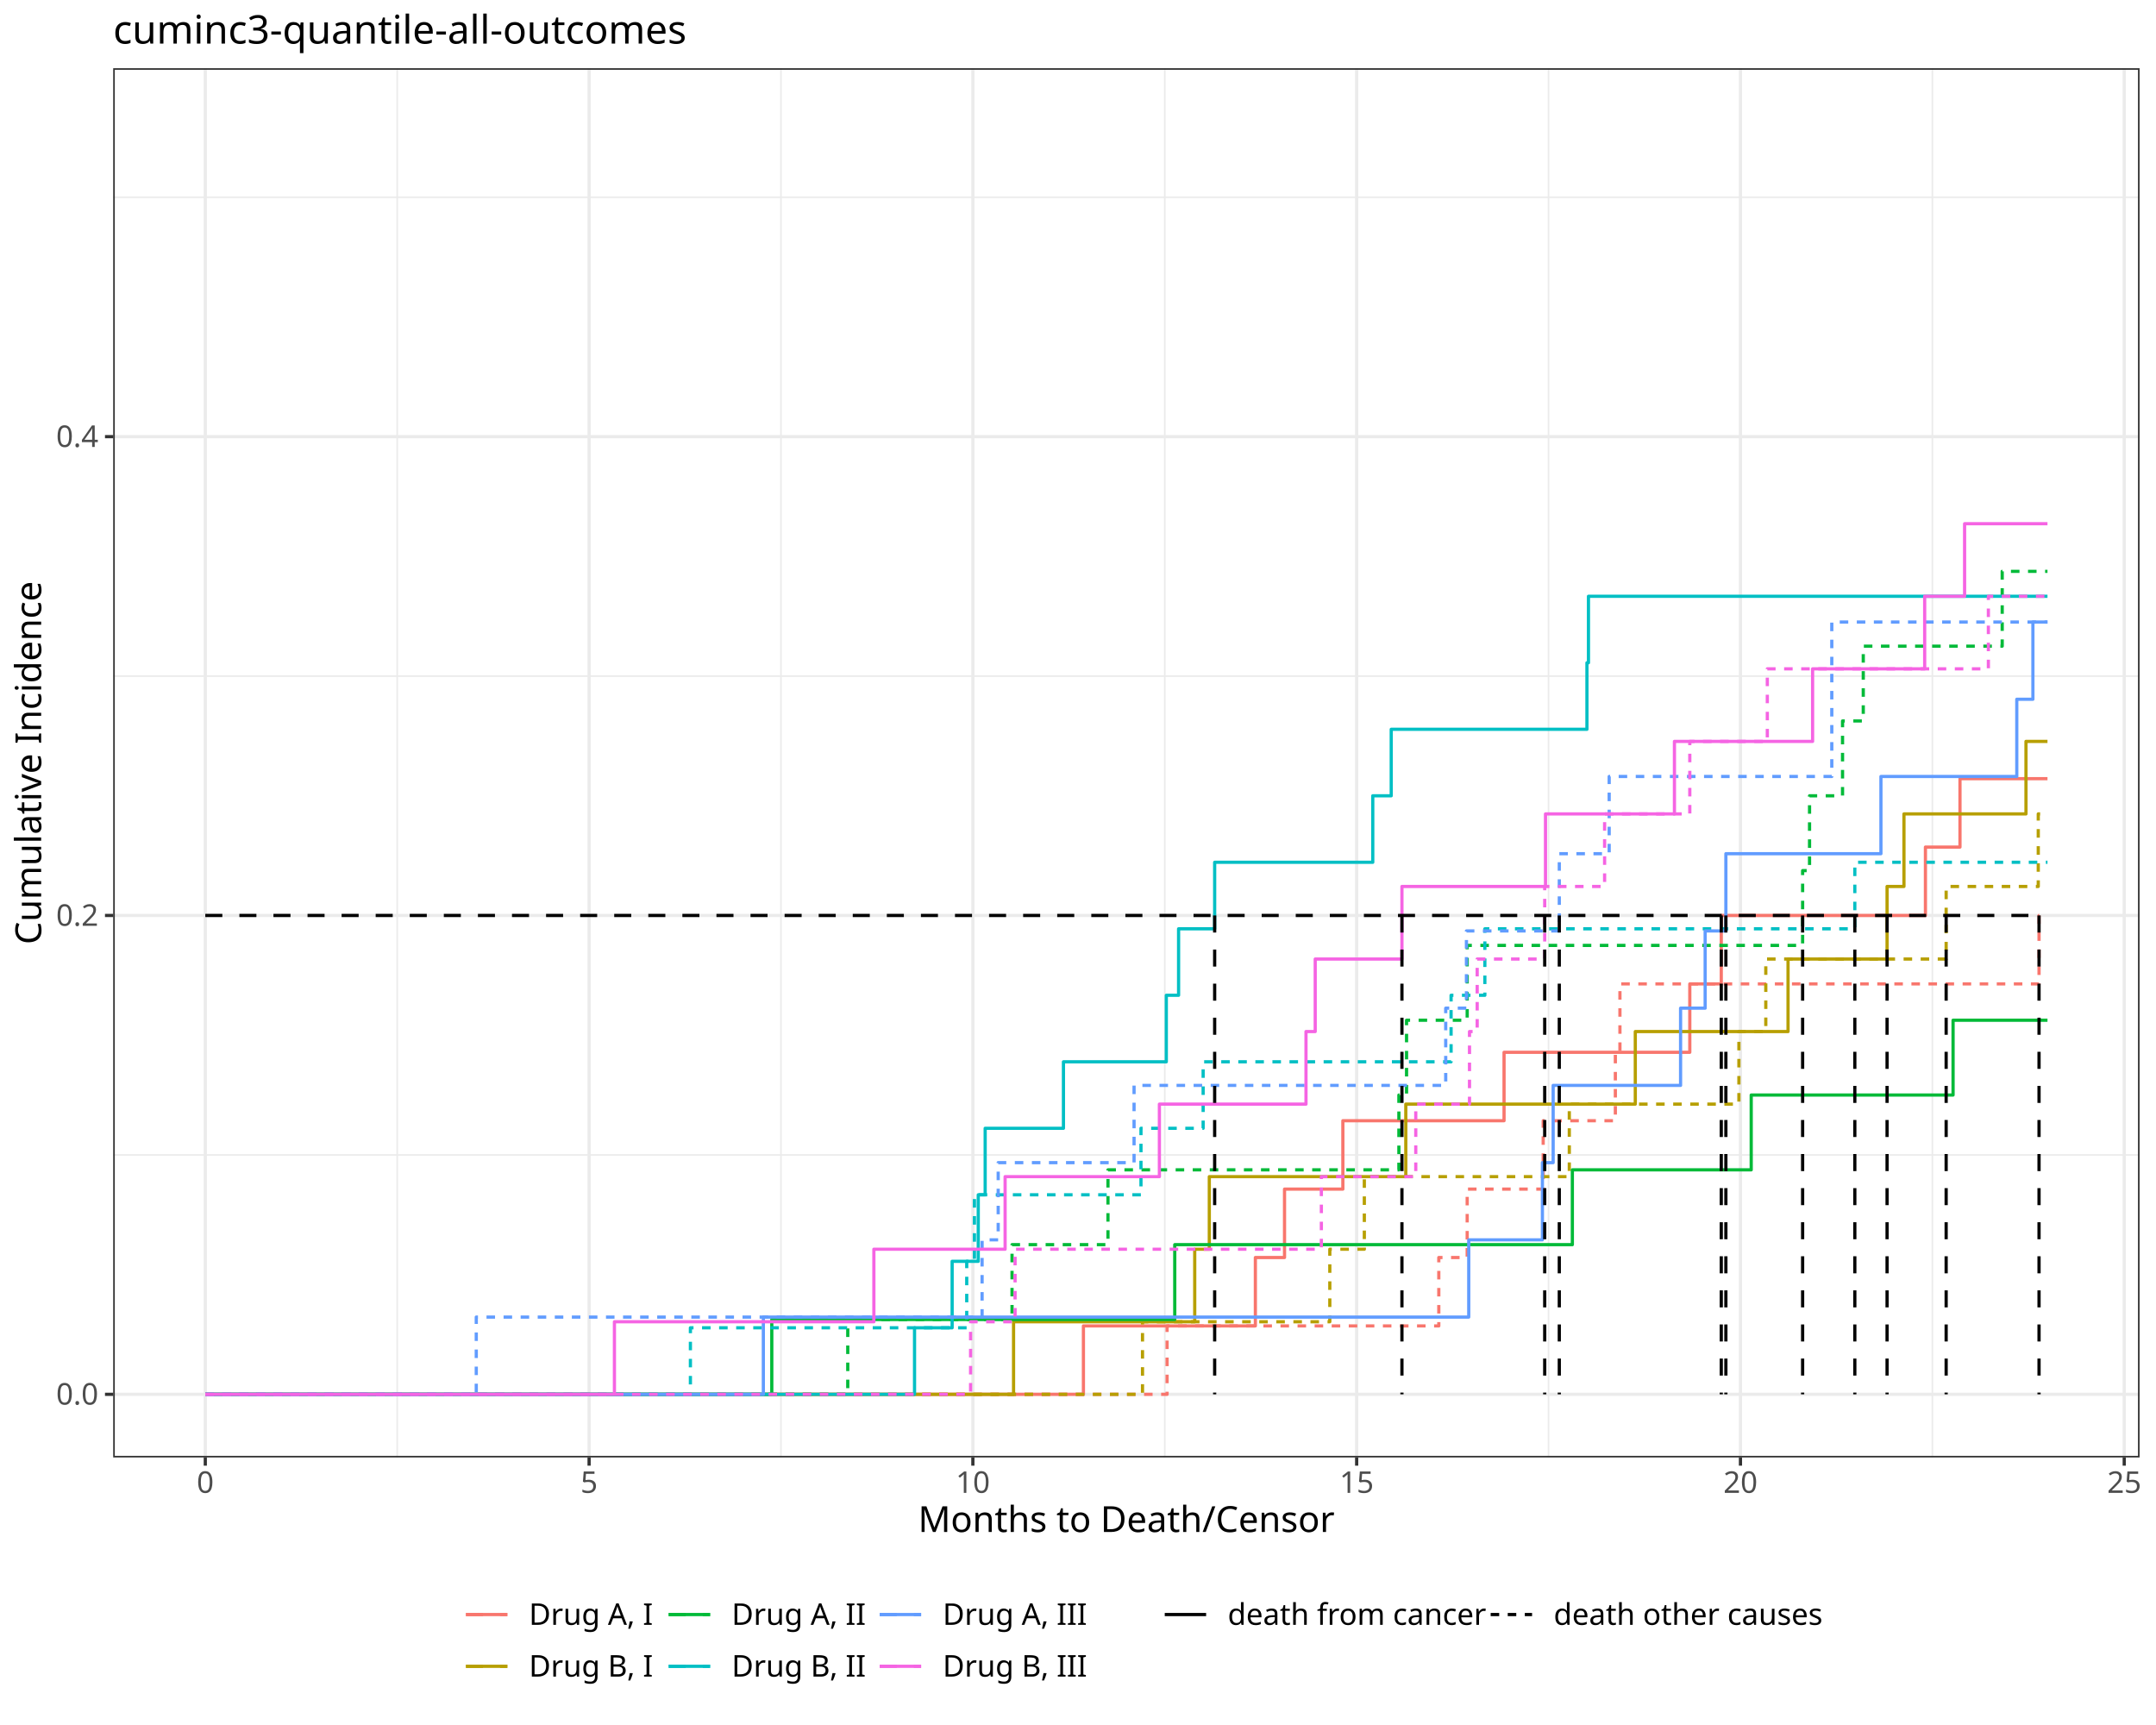
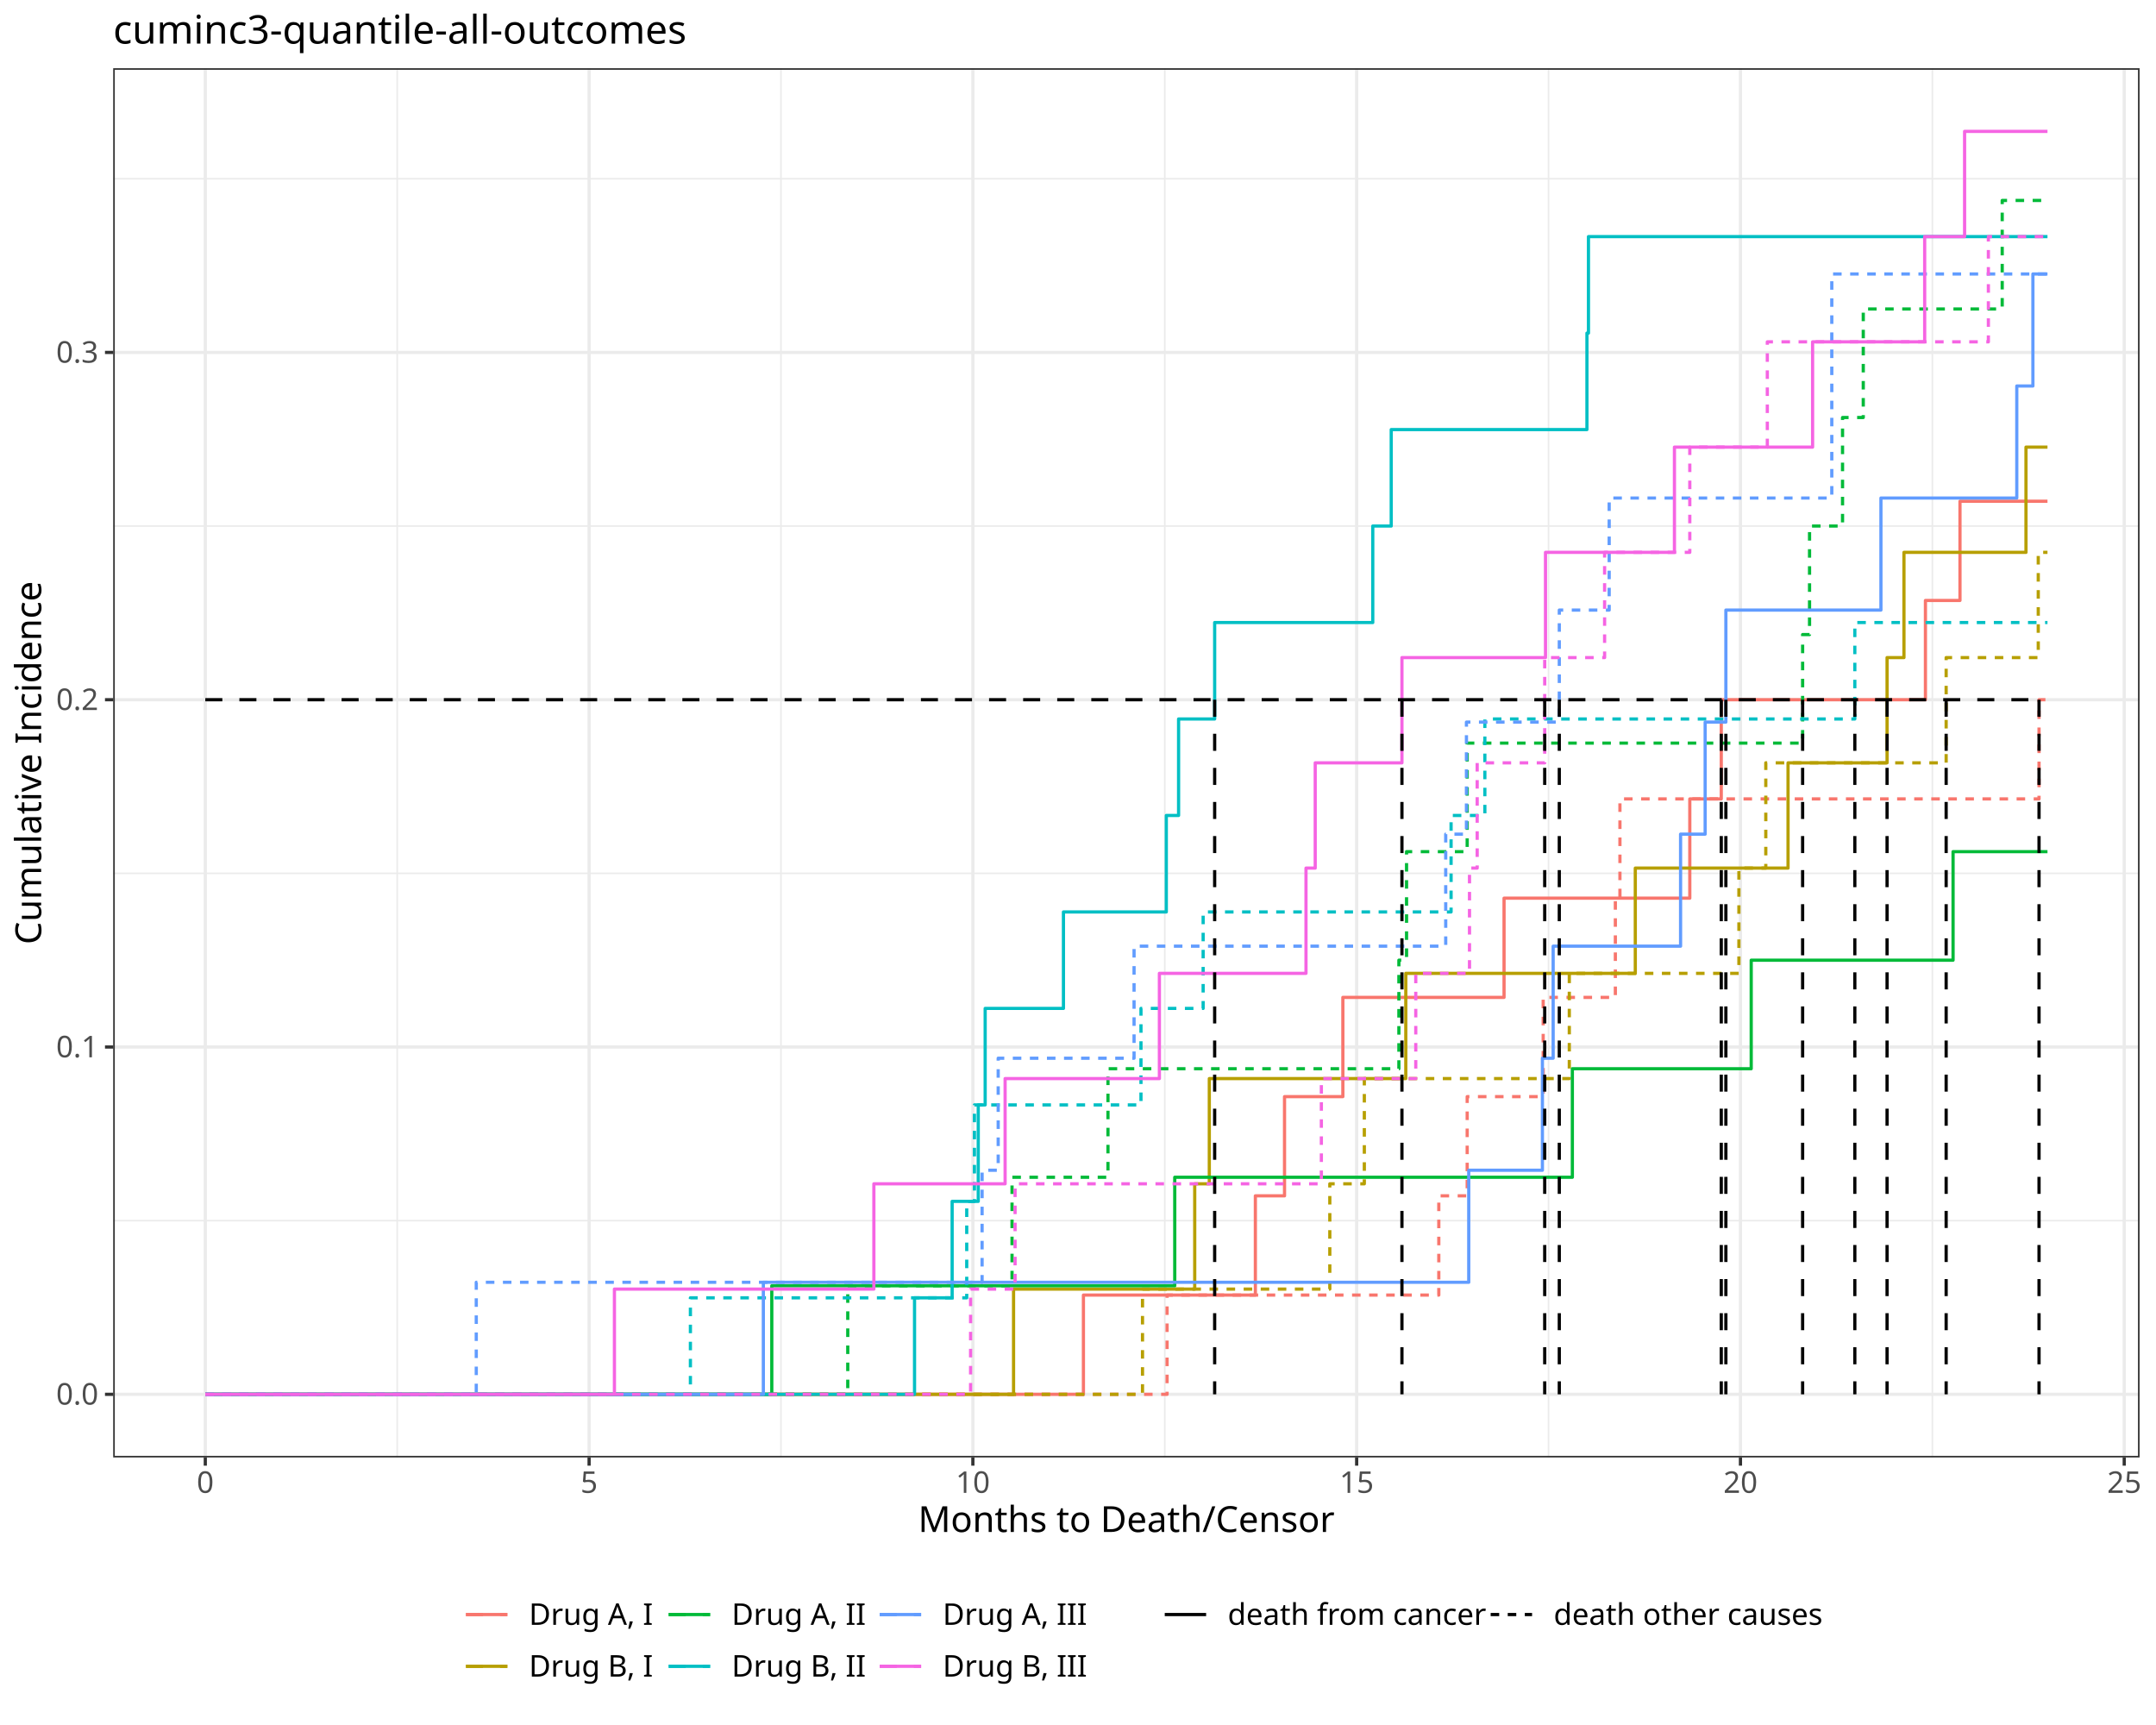
<svg xmlns="http://www.w3.org/2000/svg" class="svglite" data-engine-version="2.0" width="720.00pt" height="576.00pt" viewBox="0 0 720.00 576.00">
  <defs>
    <style type="text/css">
    .svglite line, .svglite polyline, .svglite polygon, .svglite path, .svglite rect, .svglite circle {
      fill: none;
      stroke: #000000;
      stroke-linecap: round;
      stroke-linejoin: round;
      stroke-miterlimit: 10.00;
    }
  </style>
  </defs>
  <rect width="100%" height="100%" style="stroke: none; fill: #FFFFFF;" />
  <defs>
    <clipPath id="cpMC4wMHw3MjAuMDB8MC4wMHw1NzYuMDA=">
      <rect x="0.00" y="0.00" width="720.00" height="576.00" />
    </clipPath>
  </defs>
  <g clip-path="url(#cpMC4wMHw3MjAuMDB8MC4wMHw1NzYuMDA=)">
    <rect x="0.00" y="0.00" width="720.00" height="576.00" style="stroke-width: 1.07; stroke: #FFFFFF; fill: #FFFFFF;" />
  </g>
  <defs>
    <clipPath id="cpMzcuODB8NzE0LjUyfDIyLjc4fDQ4Ni42Ng==">
      <rect x="37.80" y="22.78" width="676.72" height="463.88" />
    </clipPath>
  </defs>
  <g clip-path="url(#cpMzcuODB8NzE0LjUyfDIyLjc4fDQ4Ni42Ng==)">
    <rect x="37.80" y="22.78" width="676.72" height="463.88" style="stroke-width: 1.07; stroke: none; fill: #FFFFFF;" />
-     <polyline points="37.80,385.64 714.52,385.64 " style="stroke-width: 0.53; stroke: #EBEBEB; stroke-linecap: butt;" />
-     <polyline points="37.80,225.75 714.52,225.75 " style="stroke-width: 0.53; stroke: #EBEBEB; stroke-linecap: butt;" />
-     <polyline points="37.80,65.87 714.52,65.87 " style="stroke-width: 0.53; stroke: #EBEBEB; stroke-linecap: butt;" />
+     <polyline points="37.80,407.59 714.52,407.59 " style="stroke-width: 0.53; stroke: #EBEBEB; stroke-linecap: butt;" />
+     <polyline points="37.80,291.62 714.52,291.62 " style="stroke-width: 0.53; stroke: #EBEBEB; stroke-linecap: butt;" />
+     <polyline points="37.80,175.65 714.52,175.65 " style="stroke-width: 0.53; stroke: #EBEBEB; stroke-linecap: butt;" />
+     <polyline points="37.80,59.68 714.52,59.68 " style="stroke-width: 0.53; stroke: #EBEBEB; stroke-linecap: butt;" />
    <polyline points="132.65,486.66 132.65,22.78 " style="stroke-width: 0.53; stroke: #EBEBEB; stroke-linecap: butt;" />
    <polyline points="260.81,486.66 260.81,22.78 " style="stroke-width: 0.53; stroke: #EBEBEB; stroke-linecap: butt;" />
    <polyline points="388.98,486.66 388.98,22.78 " style="stroke-width: 0.53; stroke: #EBEBEB; stroke-linecap: butt;" />
    <polyline points="517.14,486.66 517.14,22.78 " style="stroke-width: 0.53; stroke: #EBEBEB; stroke-linecap: butt;" />
    <polyline points="645.31,486.66 645.31,22.78 " style="stroke-width: 0.53; stroke: #EBEBEB; stroke-linecap: butt;" />
    <polyline points="37.80,465.58 714.52,465.58 " style="stroke-width: 1.07; stroke: #EBEBEB; stroke-linecap: butt;" />
-     <polyline points="37.80,305.69 714.52,305.69 " style="stroke-width: 1.07; stroke: #EBEBEB; stroke-linecap: butt;" />
-     <polyline points="37.80,145.81 714.52,145.81 " style="stroke-width: 1.07; stroke: #EBEBEB; stroke-linecap: butt;" />
+     <polyline points="37.80,349.61 714.52,349.61 " style="stroke-width: 1.07; stroke: #EBEBEB; stroke-linecap: butt;" />
+     <polyline points="37.80,233.64 714.52,233.64 " style="stroke-width: 1.07; stroke: #EBEBEB; stroke-linecap: butt;" />
+     <polyline points="37.80,117.67 714.52,117.67 " style="stroke-width: 1.07; stroke: #EBEBEB; stroke-linecap: butt;" />
    <polyline points="68.56,486.66 68.56,22.78 " style="stroke-width: 1.07; stroke: #EBEBEB; stroke-linecap: butt;" />
    <polyline points="196.73,486.66 196.73,22.78 " style="stroke-width: 1.07; stroke: #EBEBEB; stroke-linecap: butt;" />
    <polyline points="324.89,486.66 324.89,22.78 " style="stroke-width: 1.07; stroke: #EBEBEB; stroke-linecap: butt;" />
    <polyline points="453.06,486.66 453.06,22.78 " style="stroke-width: 1.07; stroke: #EBEBEB; stroke-linecap: butt;" />
    <polyline points="581.23,486.66 581.23,22.78 " style="stroke-width: 1.07; stroke: #EBEBEB; stroke-linecap: butt;" />
    <polyline points="709.39,486.66 709.39,22.78 " style="stroke-width: 1.07; stroke: #EBEBEB; stroke-linecap: butt;" />
-     <polyline points="68.56,465.58 361.81,465.58 361.81,442.74 389.75,442.74 389.75,442.74 419.23,442.74 419.23,419.90 428.97,419.90 428.97,397.06 448.45,397.06 448.45,374.22 480.49,374.22 480.49,374.22 489.97,374.22 489.97,374.22 502.28,374.22 502.28,351.38 515.35,351.38 515.35,351.38 539.45,351.38 539.45,351.38 540.98,351.38 540.98,351.38 564.31,351.38 564.31,328.54 574.82,328.54 574.82,305.69 643.00,305.69 643.00,282.85 654.54,282.85 654.54,260.01 680.94,260.01 680.94,260.01 683.76,260.01 683.76,260.01 " style="stroke-width: 1.07; stroke: #F8766D; stroke-linecap: butt;" />
-     <polyline points="68.56,465.58 361.81,465.58 361.81,465.58 389.75,465.58 389.75,442.74 419.23,442.74 419.23,442.74 428.97,442.74 428.97,442.74 448.45,442.74 448.45,442.74 480.49,442.74 480.49,419.90 489.97,419.90 489.97,397.06 502.28,397.06 502.28,397.06 515.35,397.06 515.35,374.22 539.45,374.22 539.45,351.38 540.98,351.38 540.98,328.54 564.31,328.54 564.31,328.54 574.82,328.54 574.82,328.54 643.00,328.54 643.00,328.54 654.54,328.54 654.54,328.54 680.94,328.54 680.94,305.69 683.76,305.69 683.76,305.69 " style="stroke-width: 1.07; stroke: #F8766D; stroke-dasharray: 2.85,2.85; stroke-linecap: butt;" />
-     <polyline points="68.56,465.58 338.48,465.58 338.48,441.35 381.54,441.35 381.54,441.35 398.98,441.35 398.98,417.13 403.85,417.13 403.85,392.90 444.09,392.90 444.09,392.90 455.62,392.90 455.62,392.90 469.47,392.90 469.47,368.68 524.07,368.68 524.07,368.68 546.11,368.68 546.11,344.45 580.71,344.45 580.71,344.45 589.69,344.45 589.69,344.45 597.12,344.45 597.12,320.23 630.19,320.23 630.19,296.00 635.83,296.00 635.83,271.78 649.92,271.78 649.92,271.78 676.58,271.78 676.58,247.56 680.68,247.56 680.68,247.56 683.76,247.56 683.76,247.56 " style="stroke-width: 1.07; stroke: #B79F00; stroke-linecap: butt;" />
-     <polyline points="68.56,465.58 338.48,465.58 338.48,465.58 381.54,465.58 381.54,441.35 398.98,441.35 398.98,441.35 403.85,441.35 403.85,441.35 444.09,441.35 444.09,417.13 455.62,417.13 455.62,392.90 469.47,392.90 469.47,392.90 524.07,392.90 524.07,368.68 546.11,368.68 546.11,368.68 580.71,368.68 580.71,344.45 589.69,344.45 589.69,320.23 597.12,320.23 597.12,320.23 630.19,320.23 630.19,320.23 635.83,320.23 635.83,320.23 649.92,320.23 649.92,296.00 676.58,296.00 676.58,296.00 680.68,296.00 680.68,271.78 683.76,271.78 683.76,271.78 " style="stroke-width: 1.07; stroke: #B79F00; stroke-dasharray: 2.85,2.85; stroke-linecap: butt;" />
-     <polyline points="68.56,465.58 257.74,465.58 257.74,440.60 283.11,440.60 283.11,440.60 337.97,440.60 337.97,440.60 370.01,440.60 370.01,440.60 392.31,440.60 392.31,415.61 467.16,415.61 467.16,415.61 469.72,415.61 469.72,415.61 489.97,415.61 489.97,415.61 525.09,415.61 525.09,390.63 584.82,390.63 584.82,365.65 601.99,365.65 601.99,365.65 604.30,365.65 604.30,365.65 615.32,365.65 615.32,365.65 622.24,365.65 622.24,365.65 652.23,365.65 652.23,340.67 668.64,340.67 668.64,340.67 683.76,340.67 683.76,340.67 " style="stroke-width: 1.07; stroke: #00BA38; stroke-linecap: butt;" />
-     <polyline points="68.56,465.58 257.74,465.58 257.74,465.58 283.11,465.58 283.11,440.60 337.97,440.60 337.97,415.61 370.01,415.61 370.01,390.63 392.31,390.63 392.31,390.63 467.16,390.63 467.16,365.65 469.72,365.65 469.72,340.67 489.97,340.67 489.97,315.69 525.09,315.69 525.09,315.69 584.82,315.69 584.82,315.69 601.99,315.69 601.99,290.71 604.30,290.71 604.30,265.72 615.32,265.72 615.32,240.74 622.24,240.74 622.24,215.76 652.23,215.76 652.23,215.76 668.64,215.76 668.64,190.78 683.76,190.78 683.76,190.78 " style="stroke-width: 1.07; stroke: #00BA38; stroke-dasharray: 2.85,2.85; stroke-linecap: butt;" />
-     <polyline points="68.56,465.58 230.56,465.58 230.56,465.58 305.41,465.58 305.41,443.37 317.97,443.37 317.97,421.17 322.84,421.17 322.84,421.17 325.41,421.17 325.41,421.17 326.69,421.17 326.69,398.96 329.00,398.96 329.00,376.75 355.14,376.75 355.14,354.55 381.03,354.55 381.03,354.55 389.49,354.55 389.49,332.34 393.59,332.34 393.59,310.14 401.79,310.14 401.79,310.14 405.64,310.14 405.64,287.93 458.44,287.93 458.44,265.72 464.60,265.72 464.60,243.52 484.59,243.52 484.59,243.52 495.87,243.52 495.87,243.52 529.96,243.52 529.96,221.31 530.47,221.31 530.47,199.11 619.42,199.11 619.42,199.11 683.76,199.11 683.76,199.11 " style="stroke-width: 1.07; stroke: #00BFC4; stroke-linecap: butt;" />
-     <polyline points="68.56,465.58 230.56,465.58 230.56,443.37 305.41,443.37 305.41,443.37 317.97,443.37 317.97,443.37 322.84,443.37 322.84,421.17 325.41,421.17 325.41,398.96 326.69,398.96 326.69,398.96 329.00,398.96 329.00,398.96 355.14,398.96 355.14,398.96 381.03,398.96 381.03,376.75 389.49,376.75 389.49,376.75 393.59,376.75 393.59,376.75 401.79,376.75 401.79,354.55 405.64,354.55 405.64,354.55 458.44,354.55 458.44,354.55 464.60,354.55 464.60,354.55 484.59,354.55 484.59,332.34 495.87,332.34 495.87,310.14 529.96,310.14 529.96,310.14 530.47,310.14 530.47,310.14 619.42,310.14 619.42,287.93 683.76,287.93 683.76,287.93 " style="stroke-width: 1.07; stroke: #00BFC4; stroke-dasharray: 2.85,2.85; stroke-linecap: butt;" />
-     <polyline points="68.56,465.58 159.05,465.58 159.05,465.58 254.92,465.58 254.92,439.79 327.97,439.79 327.97,439.79 333.35,439.79 333.35,439.79 378.72,439.79 378.72,439.79 482.80,439.79 482.80,439.79 489.72,439.79 489.72,439.79 490.49,439.79 490.49,414.00 515.09,414.00 515.09,388.22 518.68,388.22 518.68,362.43 520.73,362.43 520.73,362.43 537.39,362.43 537.39,362.43 561.23,362.43 561.23,336.64 569.44,336.64 569.44,310.85 576.36,310.85 576.36,285.06 611.73,285.06 611.73,285.06 628.14,285.06 628.14,259.28 673.51,259.28 673.51,233.49 678.89,233.49 678.89,207.70 683.76,207.70 683.76,207.70 " style="stroke-width: 1.07; stroke: #619CFF; stroke-linecap: butt;" />
-     <polyline points="68.56,465.58 159.05,465.58 159.05,439.79 254.92,439.79 254.92,439.79 327.97,439.79 327.97,414.00 333.35,414.00 333.35,388.22 378.72,388.22 378.72,362.43 482.80,362.43 482.80,336.64 489.72,336.64 489.72,310.85 490.49,310.85 490.49,310.85 515.09,310.85 515.09,310.85 518.68,310.85 518.68,310.85 520.73,310.85 520.73,285.06 537.39,285.06 537.39,259.28 561.23,259.28 561.23,259.28 569.44,259.28 569.44,259.28 576.36,259.28 576.36,259.28 611.73,259.28 611.73,207.70 628.14,207.70 628.14,207.70 673.51,207.70 673.51,207.70 678.89,207.70 678.89,207.70 683.76,207.70 683.76,207.70 " style="stroke-width: 1.07; stroke: #619CFF; stroke-dasharray: 2.85,2.85; stroke-linecap: butt;" />
-     <polyline points="68.56,465.58 205.19,465.58 205.19,441.35 291.83,441.35 291.83,417.13 324.13,417.13 324.13,417.13 335.66,417.13 335.66,392.90 338.99,392.90 338.99,392.90 387.18,392.90 387.18,368.68 436.14,368.68 436.14,344.45 439.22,344.45 439.22,320.23 441.27,320.23 441.27,320.23 468.18,320.23 468.18,296.00 472.80,296.00 472.80,296.00 490.74,296.00 490.74,296.00 493.31,296.00 493.31,296.00 515.86,296.00 515.86,296.00 516.12,296.00 516.12,271.78 535.86,271.78 535.86,271.78 559.18,271.78 559.18,247.56 564.31,247.56 564.31,247.56 590.20,247.56 590.20,247.56 605.32,247.56 605.32,223.33 642.75,223.33 642.75,199.11 656.08,199.11 656.08,174.88 664.02,174.88 664.02,174.88 683.76,174.88 683.76,174.88 " style="stroke-width: 1.07; stroke: #F564E3; stroke-linecap: butt;" />
-     <polyline points="68.56,465.58 205.19,465.58 205.19,465.58 291.83,465.58 291.83,465.58 324.13,465.58 324.13,441.35 335.66,441.35 335.66,441.35 338.99,441.35 338.99,417.13 387.18,417.13 387.18,417.13 436.14,417.13 436.14,417.13 439.22,417.13 439.22,417.13 441.27,417.13 441.27,392.90 468.18,392.90 468.18,392.90 472.80,392.90 472.80,368.68 490.74,368.68 490.74,344.45 493.31,344.45 493.31,320.23 515.86,320.23 515.86,296.00 516.12,296.00 516.12,296.00 535.86,296.00 535.86,271.78 559.18,271.78 559.18,271.78 564.31,271.78 564.31,247.56 590.20,247.56 590.20,223.33 605.32,223.33 605.32,223.33 642.75,223.33 642.75,223.33 656.08,223.33 656.08,223.33 664.02,223.33 664.02,199.11 683.76,199.11 683.76,199.11 " style="stroke-width: 1.07; stroke: #F564E3; stroke-dasharray: 2.85,2.85; stroke-linecap: butt;" />
-     <line x1="574.82" y1="305.69" x2="574.82" y2="465.58" style="stroke-width: 1.07; stroke-dasharray: 5.69,5.69; stroke-linecap: butt;" />
-     <line x1="680.94" y1="305.69" x2="680.94" y2="465.58" style="stroke-width: 1.07; stroke-dasharray: 5.69,5.69; stroke-linecap: butt;" />
-     <line x1="630.19" y1="305.69" x2="630.19" y2="465.58" style="stroke-width: 1.07; stroke-dasharray: 5.69,5.69; stroke-linecap: butt;" />
-     <line x1="649.92" y1="305.69" x2="649.92" y2="465.58" style="stroke-width: 1.07; stroke-dasharray: 5.69,5.69; stroke-linecap: butt;" />
-     <line x1="601.99" y1="305.69" x2="601.99" y2="465.58" style="stroke-width: 1.07; stroke-dasharray: 5.69,5.69; stroke-linecap: butt;" />
-     <line x1="405.64" y1="305.69" x2="405.64" y2="465.58" style="stroke-width: 1.07; stroke-dasharray: 5.69,5.69; stroke-linecap: butt;" />
-     <line x1="619.42" y1="305.69" x2="619.42" y2="465.58" style="stroke-width: 1.07; stroke-dasharray: 5.69,5.69; stroke-linecap: butt;" />
-     <line x1="576.36" y1="305.69" x2="576.36" y2="465.58" style="stroke-width: 1.07; stroke-dasharray: 5.69,5.69; stroke-linecap: butt;" />
-     <line x1="520.73" y1="305.69" x2="520.73" y2="465.58" style="stroke-width: 1.07; stroke-dasharray: 5.69,5.69; stroke-linecap: butt;" />
-     <line x1="468.18" y1="305.69" x2="468.18" y2="465.58" style="stroke-width: 1.07; stroke-dasharray: 5.69,5.69; stroke-linecap: butt;" />
-     <line x1="515.86" y1="305.69" x2="515.86" y2="465.58" style="stroke-width: 1.07; stroke-dasharray: 5.69,5.69; stroke-linecap: butt;" />
-     <line x1="68.56" y1="305.69" x2="680.94" y2="305.69" style="stroke-width: 1.07; stroke-dasharray: 5.69,5.69; stroke-linecap: butt;" />
+     <polyline points="68.56,465.58 361.81,465.58 361.81,432.44 389.75,432.44 389.75,432.44 419.23,432.44 419.23,399.31 428.97,399.31 428.97,366.18 448.45,366.18 448.45,333.04 480.49,333.04 480.49,333.04 489.97,333.04 489.97,333.04 502.28,333.04 502.28,299.91 515.35,299.91 515.35,299.91 539.45,299.91 539.45,299.91 540.98,299.91 540.98,299.91 564.31,299.91 564.31,266.77 574.82,266.77 574.82,233.64 643.00,233.64 643.00,200.50 654.54,200.50 654.54,167.37 680.94,167.37 680.94,167.37 683.76,167.37 683.76,167.37 " style="stroke-width: 1.07; stroke: #F8766D; stroke-linecap: butt;" />
+     <polyline points="68.56,465.58 361.81,465.58 361.81,465.58 389.75,465.58 389.75,432.44 419.23,432.44 419.23,432.44 428.97,432.44 428.97,432.44 448.45,432.44 448.45,432.44 480.49,432.44 480.49,399.31 489.97,399.31 489.97,366.18 502.28,366.18 502.28,366.18 515.35,366.18 515.35,333.04 539.45,333.04 539.45,299.91 540.98,299.91 540.98,266.77 564.31,266.77 564.31,266.77 574.82,266.77 574.82,266.77 643.00,266.77 643.00,266.77 654.54,266.77 654.54,266.77 680.94,266.77 680.94,233.64 683.76,233.64 683.76,233.64 " style="stroke-width: 1.07; stroke: #F8766D; stroke-dasharray: 2.85,2.85; stroke-linecap: butt;" />
+     <polyline points="68.56,465.58 338.48,465.58 338.48,430.44 381.54,430.44 381.54,430.44 398.98,430.44 398.98,395.29 403.85,395.29 403.85,360.15 444.09,360.15 444.09,360.15 455.62,360.15 455.62,360.15 469.47,360.15 469.47,325.01 524.07,325.01 524.07,325.01 546.11,325.01 546.11,289.87 580.71,289.87 580.71,289.87 589.69,289.87 589.69,289.87 597.12,289.87 597.12,254.72 630.19,254.72 630.19,219.58 635.83,219.58 635.83,184.44 649.92,184.44 649.92,184.44 676.58,184.44 676.58,149.30 680.68,149.30 680.68,149.30 683.76,149.30 683.76,149.30 " style="stroke-width: 1.07; stroke: #B79F00; stroke-linecap: butt;" />
+     <polyline points="68.56,465.58 338.48,465.58 338.48,465.58 381.54,465.58 381.54,430.44 398.98,430.44 398.98,430.44 403.85,430.44 403.85,430.44 444.09,430.44 444.09,395.29 455.62,395.29 455.62,360.15 469.47,360.15 469.47,360.15 524.07,360.15 524.07,325.01 546.11,325.01 546.11,325.01 580.71,325.01 580.71,289.87 589.69,289.87 589.69,254.72 597.12,254.72 597.12,254.72 630.19,254.72 630.19,254.72 635.83,254.72 635.83,254.72 649.92,254.72 649.92,219.58 676.58,219.58 676.58,219.58 680.68,219.58 680.68,184.44 683.76,184.44 683.76,184.44 " style="stroke-width: 1.07; stroke: #B79F00; stroke-dasharray: 2.85,2.85; stroke-linecap: butt;" />
+     <polyline points="68.56,465.58 257.74,465.58 257.74,429.34 283.11,429.34 283.11,429.34 337.97,429.34 337.97,429.34 370.01,429.34 370.01,429.34 392.31,429.34 392.31,393.10 467.16,393.10 467.16,393.10 469.72,393.10 469.72,393.10 489.97,393.10 489.97,393.10 525.09,393.10 525.09,356.86 584.82,356.86 584.82,320.62 601.99,320.62 601.99,320.62 604.30,320.62 604.30,320.62 615.32,320.62 615.32,320.62 622.24,320.62 622.24,320.62 652.23,320.62 652.23,284.38 668.64,284.38 668.64,284.38 683.76,284.38 683.76,284.38 " style="stroke-width: 1.07; stroke: #00BA38; stroke-linecap: butt;" />
+     <polyline points="68.56,465.58 257.74,465.58 257.74,465.58 283.11,465.58 283.11,429.34 337.97,429.34 337.97,393.10 370.01,393.10 370.01,356.86 392.31,356.86 392.31,356.86 467.16,356.86 467.16,320.62 469.72,320.62 469.72,284.38 489.97,284.38 489.97,248.13 525.09,248.13 525.09,248.13 584.82,248.13 584.82,248.13 601.99,248.13 601.99,211.89 604.30,211.89 604.30,175.65 615.32,175.65 615.32,139.41 622.24,139.41 622.24,103.17 652.23,103.17 652.23,103.17 668.64,103.17 668.64,66.93 683.76,66.93 683.76,66.93 " style="stroke-width: 1.07; stroke: #00BA38; stroke-dasharray: 2.85,2.85; stroke-linecap: butt;" />
+     <polyline points="68.56,465.58 230.56,465.58 230.56,465.58 305.41,465.58 305.41,433.36 317.97,433.36 317.97,401.15 322.84,401.15 322.84,401.15 325.41,401.15 325.41,401.15 326.69,401.15 326.69,368.94 329.00,368.94 329.00,336.72 355.14,336.72 355.14,304.51 381.03,304.51 381.03,304.51 389.49,304.51 389.49,272.29 393.59,272.29 393.59,240.08 401.79,240.08 401.79,240.08 405.64,240.08 405.64,207.87 458.44,207.87 458.44,175.65 464.60,175.65 464.60,143.44 484.59,143.44 484.59,143.44 495.87,143.44 495.87,143.44 529.96,143.44 529.96,111.23 530.47,111.23 530.47,79.01 619.42,79.01 619.42,79.01 683.76,79.01 683.76,79.01 " style="stroke-width: 1.07; stroke: #00BFC4; stroke-linecap: butt;" />
+     <polyline points="68.56,465.58 230.56,465.58 230.56,433.36 305.41,433.36 305.41,433.36 317.97,433.36 317.97,433.36 322.84,433.36 322.84,401.15 325.41,401.15 325.41,368.94 326.69,368.94 326.69,368.94 329.00,368.94 329.00,368.94 355.14,368.94 355.14,368.94 381.03,368.94 381.03,336.72 389.49,336.72 389.49,336.72 393.59,336.72 393.59,336.72 401.79,336.72 401.79,304.51 405.64,304.51 405.64,304.51 458.44,304.51 458.44,304.51 464.60,304.51 464.60,304.51 484.59,304.51 484.59,272.29 495.87,272.29 495.87,240.08 529.96,240.08 529.96,240.08 530.47,240.08 530.47,240.08 619.42,240.08 619.42,207.87 683.76,207.87 683.76,207.87 " style="stroke-width: 1.07; stroke: #00BFC4; stroke-dasharray: 2.85,2.85; stroke-linecap: butt;" />
+     <polyline points="68.56,465.58 159.05,465.58 159.05,465.58 254.92,465.58 254.92,428.17 327.97,428.17 327.97,428.17 333.35,428.17 333.35,428.17 378.72,428.17 378.72,428.17 482.80,428.17 482.80,428.17 489.72,428.17 489.72,428.17 490.49,428.17 490.49,390.76 515.09,390.76 515.09,353.35 518.68,353.35 518.68,315.94 520.73,315.94 520.73,315.94 537.39,315.94 537.39,315.94 561.23,315.94 561.23,278.53 569.44,278.53 569.44,241.12 576.36,241.12 576.36,203.71 611.73,203.71 611.73,203.71 628.14,203.71 628.14,166.30 673.51,166.30 673.51,128.89 678.89,128.89 678.89,91.48 683.76,91.48 683.76,91.48 " style="stroke-width: 1.07; stroke: #619CFF; stroke-linecap: butt;" />
+     <polyline points="68.56,465.58 159.05,465.58 159.05,428.17 254.92,428.17 254.92,428.17 327.97,428.17 327.97,390.76 333.35,390.76 333.35,353.35 378.72,353.35 378.72,315.94 482.80,315.94 482.80,278.53 489.72,278.53 489.72,241.12 490.49,241.12 490.49,241.12 515.09,241.12 515.09,241.12 518.68,241.12 518.68,241.12 520.73,241.12 520.73,203.71 537.39,203.71 537.39,166.30 561.23,166.30 561.23,166.30 569.44,166.30 569.44,166.30 576.36,166.30 576.36,166.30 611.73,166.30 611.73,91.48 628.14,91.48 628.14,91.48 673.51,91.48 673.51,91.48 678.89,91.48 678.89,91.48 683.76,91.48 683.76,91.48 " style="stroke-width: 1.07; stroke: #619CFF; stroke-dasharray: 2.85,2.85; stroke-linecap: butt;" />
+     <polyline points="68.56,465.58 205.19,465.58 205.19,430.44 291.83,430.44 291.83,395.29 324.13,395.29 324.13,395.29 335.66,395.29 335.66,360.15 338.99,360.15 338.99,360.15 387.18,360.15 387.18,325.01 436.14,325.01 436.14,289.87 439.22,289.87 439.22,254.72 441.27,254.72 441.27,254.72 468.18,254.72 468.18,219.58 472.80,219.58 472.80,219.58 490.74,219.58 490.74,219.58 493.31,219.58 493.31,219.58 515.86,219.58 515.86,219.58 516.12,219.58 516.12,184.44 535.86,184.44 535.86,184.44 559.18,184.44 559.18,149.30 564.31,149.30 564.31,149.30 590.20,149.30 590.20,149.30 605.32,149.30 605.32,114.15 642.75,114.15 642.75,79.01 656.08,79.01 656.08,43.87 664.02,43.87 664.02,43.87 683.76,43.87 683.76,43.87 " style="stroke-width: 1.07; stroke: #F564E3; stroke-linecap: butt;" />
+     <polyline points="68.56,465.58 205.19,465.58 205.19,465.58 291.83,465.58 291.83,465.58 324.13,465.58 324.13,430.44 335.66,430.44 335.66,430.44 338.99,430.44 338.99,395.29 387.18,395.29 387.18,395.29 436.14,395.29 436.14,395.29 439.22,395.29 439.22,395.29 441.27,395.29 441.27,360.15 468.18,360.15 468.18,360.15 472.80,360.15 472.80,325.01 490.74,325.01 490.74,289.87 493.31,289.87 493.31,254.72 515.86,254.72 515.86,219.58 516.12,219.58 516.12,219.58 535.86,219.58 535.86,184.44 559.18,184.44 559.18,184.44 564.31,184.44 564.31,149.30 590.20,149.30 590.20,114.15 605.32,114.15 605.32,114.15 642.75,114.15 642.75,114.15 656.08,114.15 656.08,114.15 664.02,114.15 664.02,79.01 683.76,79.01 683.76,79.01 " style="stroke-width: 1.07; stroke: #F564E3; stroke-dasharray: 2.85,2.85; stroke-linecap: butt;" />
+     <line x1="574.82" y1="233.64" x2="574.82" y2="465.58" style="stroke-width: 1.07; stroke-dasharray: 5.69,5.69; stroke-linecap: butt;" />
+     <line x1="680.94" y1="233.64" x2="680.94" y2="465.58" style="stroke-width: 1.07; stroke-dasharray: 5.69,5.69; stroke-linecap: butt;" />
+     <line x1="630.19" y1="233.64" x2="630.19" y2="465.58" style="stroke-width: 1.07; stroke-dasharray: 5.69,5.69; stroke-linecap: butt;" />
+     <line x1="649.92" y1="233.64" x2="649.92" y2="465.58" style="stroke-width: 1.07; stroke-dasharray: 5.69,5.69; stroke-linecap: butt;" />
+     <line x1="601.99" y1="233.64" x2="601.99" y2="465.58" style="stroke-width: 1.07; stroke-dasharray: 5.69,5.69; stroke-linecap: butt;" />
+     <line x1="405.64" y1="233.64" x2="405.64" y2="465.58" style="stroke-width: 1.07; stroke-dasharray: 5.69,5.69; stroke-linecap: butt;" />
+     <line x1="619.42" y1="233.64" x2="619.42" y2="465.58" style="stroke-width: 1.07; stroke-dasharray: 5.69,5.69; stroke-linecap: butt;" />
+     <line x1="576.36" y1="233.64" x2="576.36" y2="465.58" style="stroke-width: 1.07; stroke-dasharray: 5.69,5.69; stroke-linecap: butt;" />
+     <line x1="520.73" y1="233.64" x2="520.73" y2="465.58" style="stroke-width: 1.07; stroke-dasharray: 5.69,5.69; stroke-linecap: butt;" />
+     <line x1="468.18" y1="233.64" x2="468.18" y2="465.58" style="stroke-width: 1.07; stroke-dasharray: 5.69,5.69; stroke-linecap: butt;" />
+     <line x1="515.86" y1="233.64" x2="515.86" y2="465.58" style="stroke-width: 1.07; stroke-dasharray: 5.69,5.69; stroke-linecap: butt;" />
+     <line x1="68.56" y1="233.64" x2="680.94" y2="233.64" style="stroke-width: 1.07; stroke-dasharray: 5.69,5.69; stroke-linecap: butt;" />
    <rect x="37.80" y="22.78" width="676.72" height="463.88" style="stroke-width: 1.07; stroke: #333333;" />
  </g>
  <g clip-path="url(#cpMC4wMHw3MjAuMDB8MC4wMHw1NzYuMDA=)">
    <text x="32.87" y="469.02" text-anchor="end" style="font-size: 10.00px; fill: #4D4D4D; font-family: sans;" textLength="13.90px" lengthAdjust="spacingAndGlyphs">0.0</text>
-     <text x="32.87" y="309.14" text-anchor="end" style="font-size: 10.00px; fill: #4D4D4D; font-family: sans;" textLength="13.90px" lengthAdjust="spacingAndGlyphs">0.2</text>
-     <text x="32.87" y="149.25" text-anchor="end" style="font-size: 10.00px; fill: #4D4D4D; font-family: sans;" textLength="13.90px" lengthAdjust="spacingAndGlyphs">0.4</text>
+     <text x="32.87" y="353.05" text-anchor="end" style="font-size: 10.00px; fill: #4D4D4D; font-family: sans;" textLength="13.90px" lengthAdjust="spacingAndGlyphs">0.1</text>
+     <text x="32.87" y="237.08" text-anchor="end" style="font-size: 10.00px; fill: #4D4D4D; font-family: sans;" textLength="13.90px" lengthAdjust="spacingAndGlyphs">0.2</text>
+     <text x="32.87" y="121.11" text-anchor="end" style="font-size: 10.00px; fill: #4D4D4D; font-family: sans;" textLength="13.90px" lengthAdjust="spacingAndGlyphs">0.3</text>
    <polyline points="35.06,465.58 37.80,465.58 " style="stroke-width: 1.07; stroke: #333333; stroke-linecap: butt;" />
-     <polyline points="35.06,305.69 37.80,305.69 " style="stroke-width: 1.07; stroke: #333333; stroke-linecap: butt;" />
-     <polyline points="35.06,145.81 37.80,145.81 " style="stroke-width: 1.07; stroke: #333333; stroke-linecap: butt;" />
+     <polyline points="35.06,349.61 37.80,349.61 " style="stroke-width: 1.07; stroke: #333333; stroke-linecap: butt;" />
+     <polyline points="35.06,233.64 37.80,233.64 " style="stroke-width: 1.07; stroke: #333333; stroke-linecap: butt;" />
+     <polyline points="35.06,117.67 37.80,117.67 " style="stroke-width: 1.07; stroke: #333333; stroke-linecap: butt;" />
    <polyline points="68.56,489.40 68.56,486.66 " style="stroke-width: 1.07; stroke: #333333; stroke-linecap: butt;" />
    <polyline points="196.73,489.40 196.73,486.66 " style="stroke-width: 1.07; stroke: #333333; stroke-linecap: butt;" />
    <polyline points="324.89,489.40 324.89,486.66 " style="stroke-width: 1.07; stroke: #333333; stroke-linecap: butt;" />
    <polyline points="453.06,489.40 453.06,486.66 " style="stroke-width: 1.07; stroke: #333333; stroke-linecap: butt;" />
    <polyline points="581.23,489.40 581.23,486.66 " style="stroke-width: 1.07; stroke: #333333; stroke-linecap: butt;" />
    <polyline points="709.39,489.40 709.39,486.66 " style="stroke-width: 1.07; stroke: #333333; stroke-linecap: butt;" />
    <text x="68.56" y="498.48" text-anchor="middle" style="font-size: 10.00px; fill: #4D4D4D; font-family: sans;" textLength="5.56px" lengthAdjust="spacingAndGlyphs">0</text>
    <text x="196.73" y="498.48" text-anchor="middle" style="font-size: 10.00px; fill: #4D4D4D; font-family: sans;" textLength="5.56px" lengthAdjust="spacingAndGlyphs">5</text>
    <text x="324.89" y="498.48" text-anchor="middle" style="font-size: 10.00px; fill: #4D4D4D; font-family: sans;" textLength="11.12px" lengthAdjust="spacingAndGlyphs">10</text>
    <text x="453.06" y="498.48" text-anchor="middle" style="font-size: 10.00px; fill: #4D4D4D; font-family: sans;" textLength="11.12px" lengthAdjust="spacingAndGlyphs">15</text>
    <text x="581.23" y="498.48" text-anchor="middle" style="font-size: 10.00px; fill: #4D4D4D; font-family: sans;" textLength="11.12px" lengthAdjust="spacingAndGlyphs">20</text>
    <text x="709.39" y="498.48" text-anchor="middle" style="font-size: 10.00px; fill: #4D4D4D; font-family: sans;" textLength="11.12px" lengthAdjust="spacingAndGlyphs">25</text>
    <text x="376.16" y="511.55" text-anchor="middle" style="font-size: 12.00px; font-family: sans;" textLength="130.09px" lengthAdjust="spacingAndGlyphs">Months to Death/Censor</text>
    <text transform="translate(13.74,254.72) rotate(-90)" text-anchor="middle" style="font-size: 12.00px; font-family: sans;" textLength="114.75px" lengthAdjust="spacingAndGlyphs">Cumulative Incidence</text>
    <rect x="142.92" y="525.00" width="222.40" height="45.52" style="stroke-width: 1.07; stroke: none; fill: #FFFFFF;" />
    <rect x="153.88" y="530.48" width="17.28" height="17.28" style="stroke-width: 1.07; stroke: none; fill: #FFFFFF;" />
    <line x1="155.61" y1="539.12" x2="169.43" y2="539.12" style="stroke-width: 1.07; stroke: #F8766D; stroke-linecap: butt;" />
    <line x1="155.61" y1="539.12" x2="169.43" y2="539.12" style="stroke-width: 1.07; stroke: #F8766D; stroke-dasharray: 5.69,5.69; stroke-linecap: butt;" />
    <rect x="153.88" y="547.76" width="17.28" height="17.28" style="stroke-width: 1.07; stroke: none; fill: #FFFFFF;" />
    <line x1="155.61" y1="556.40" x2="169.43" y2="556.40" style="stroke-width: 1.07; stroke: #B79F00; stroke-linecap: butt;" />
    <line x1="155.61" y1="556.40" x2="169.43" y2="556.40" style="stroke-width: 1.07; stroke: #B79F00; stroke-dasharray: 5.69,5.69; stroke-linecap: butt;" />
    <rect x="221.58" y="530.48" width="17.28" height="17.28" style="stroke-width: 1.07; stroke: none; fill: #FFFFFF;" />
    <line x1="223.31" y1="539.12" x2="237.14" y2="539.12" style="stroke-width: 1.07; stroke: #00BA38; stroke-linecap: butt;" />
    <line x1="223.31" y1="539.12" x2="237.14" y2="539.12" style="stroke-width: 1.07; stroke: #00BA38; stroke-dasharray: 5.69,5.69; stroke-linecap: butt;" />
    <rect x="221.58" y="547.76" width="17.28" height="17.28" style="stroke-width: 1.07; stroke: none; fill: #FFFFFF;" />
    <line x1="223.31" y1="556.40" x2="237.14" y2="556.40" style="stroke-width: 1.07; stroke: #00BFC4; stroke-linecap: butt;" />
    <line x1="223.31" y1="556.40" x2="237.14" y2="556.40" style="stroke-width: 1.07; stroke: #00BFC4; stroke-dasharray: 5.69,5.69; stroke-linecap: butt;" />
    <rect x="292.06" y="530.48" width="17.28" height="17.28" style="stroke-width: 1.07; stroke: none; fill: #FFFFFF;" />
    <line x1="293.79" y1="539.12" x2="307.61" y2="539.12" style="stroke-width: 1.07; stroke: #619CFF; stroke-linecap: butt;" />
    <line x1="293.79" y1="539.12" x2="307.61" y2="539.12" style="stroke-width: 1.07; stroke: #619CFF; stroke-dasharray: 5.69,5.69; stroke-linecap: butt;" />
    <rect x="292.06" y="547.76" width="17.28" height="17.28" style="stroke-width: 1.07; stroke: none; fill: #FFFFFF;" />
    <line x1="293.79" y1="556.40" x2="307.61" y2="556.40" style="stroke-width: 1.07; stroke: #F564E3; stroke-linecap: butt;" />
    <line x1="293.79" y1="556.40" x2="307.61" y2="556.40" style="stroke-width: 1.07; stroke: #F564E3; stroke-dasharray: 5.69,5.69; stroke-linecap: butt;" />
    <text x="176.64" y="542.56" style="font-size: 10.00px; font-family: sans;" textLength="39.46px" lengthAdjust="spacingAndGlyphs">Drug A, I</text>
    <text x="176.64" y="559.84" style="font-size: 10.00px; font-family: sans;" textLength="39.46px" lengthAdjust="spacingAndGlyphs">Drug B, I</text>
    <text x="244.34" y="542.56" style="font-size: 10.00px; font-family: sans;" textLength="42.24px" lengthAdjust="spacingAndGlyphs">Drug A, II</text>
    <text x="244.34" y="559.84" style="font-size: 10.00px; font-family: sans;" textLength="42.24px" lengthAdjust="spacingAndGlyphs">Drug B, II</text>
    <text x="314.82" y="542.56" style="font-size: 10.00px; font-family: sans;" textLength="45.02px" lengthAdjust="spacingAndGlyphs">Drug A, III</text>
    <text x="314.82" y="559.84" style="font-size: 10.00px; font-family: sans;" textLength="45.02px" lengthAdjust="spacingAndGlyphs">Drug B, III</text>
    <rect x="376.28" y="525.00" width="233.12" height="28.24" style="stroke-width: 1.07; stroke: none; fill: #FFFFFF;" />
    <rect x="387.24" y="530.48" width="17.28" height="17.28" style="stroke-width: 1.07; stroke: none; fill: #FFFFFF;" />
    <line x1="388.97" y1="539.12" x2="402.79" y2="539.12" style="stroke-width: 1.07; stroke-linecap: butt;" />
    <rect x="496.09" y="530.48" width="17.28" height="17.28" style="stroke-width: 1.07; stroke: none; fill: #FFFFFF;" />
    <line x1="497.81" y1="539.12" x2="511.64" y2="539.12" style="stroke-width: 1.07; stroke-dasharray: 2.85,2.85; stroke-linecap: butt;" />
    <text x="410.00" y="542.56" style="font-size: 10.00px; font-family: sans;" textLength="80.61px" lengthAdjust="spacingAndGlyphs">death from cancer</text>
    <text x="518.85" y="542.56" style="font-size: 10.00px; font-family: sans;" textLength="85.07px" lengthAdjust="spacingAndGlyphs">death other causes</text>
    <text x="37.80" y="14.56" style="font-size: 13.20px; font-family: sans;" textLength="179.04px" lengthAdjust="spacingAndGlyphs">cuminc3-quantile-all-outcomes</text>
  </g>
</svg>
